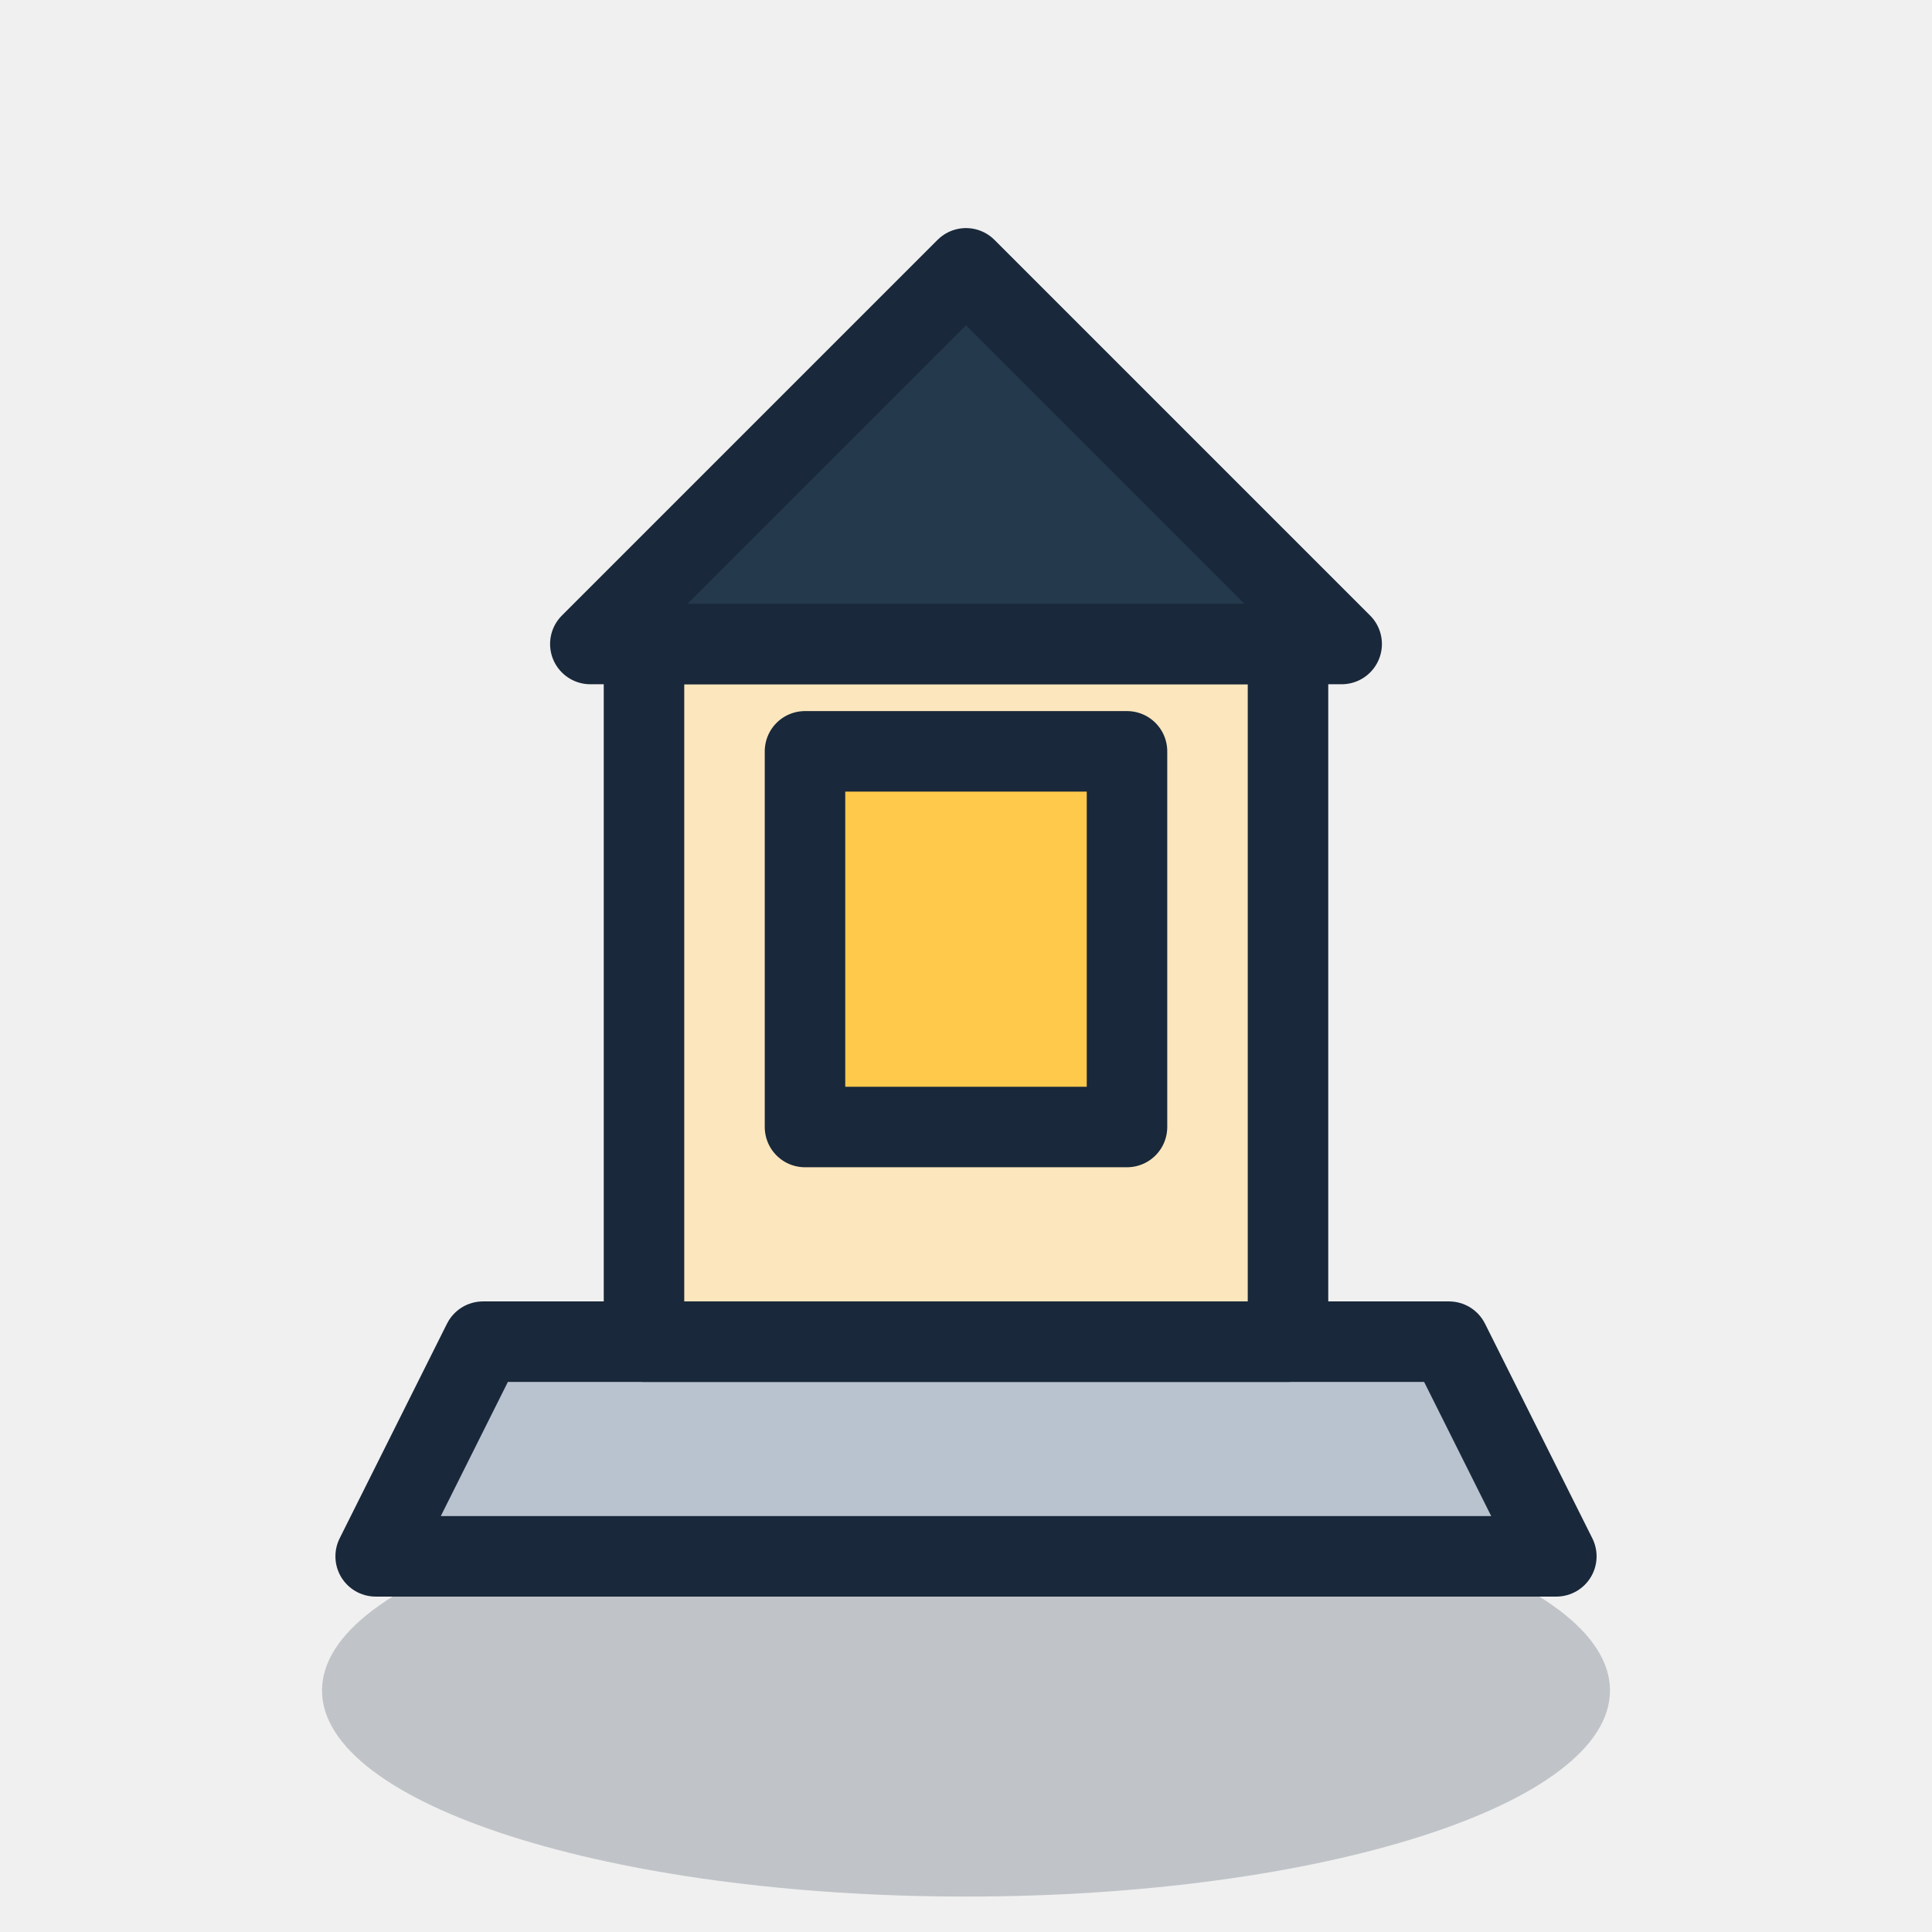
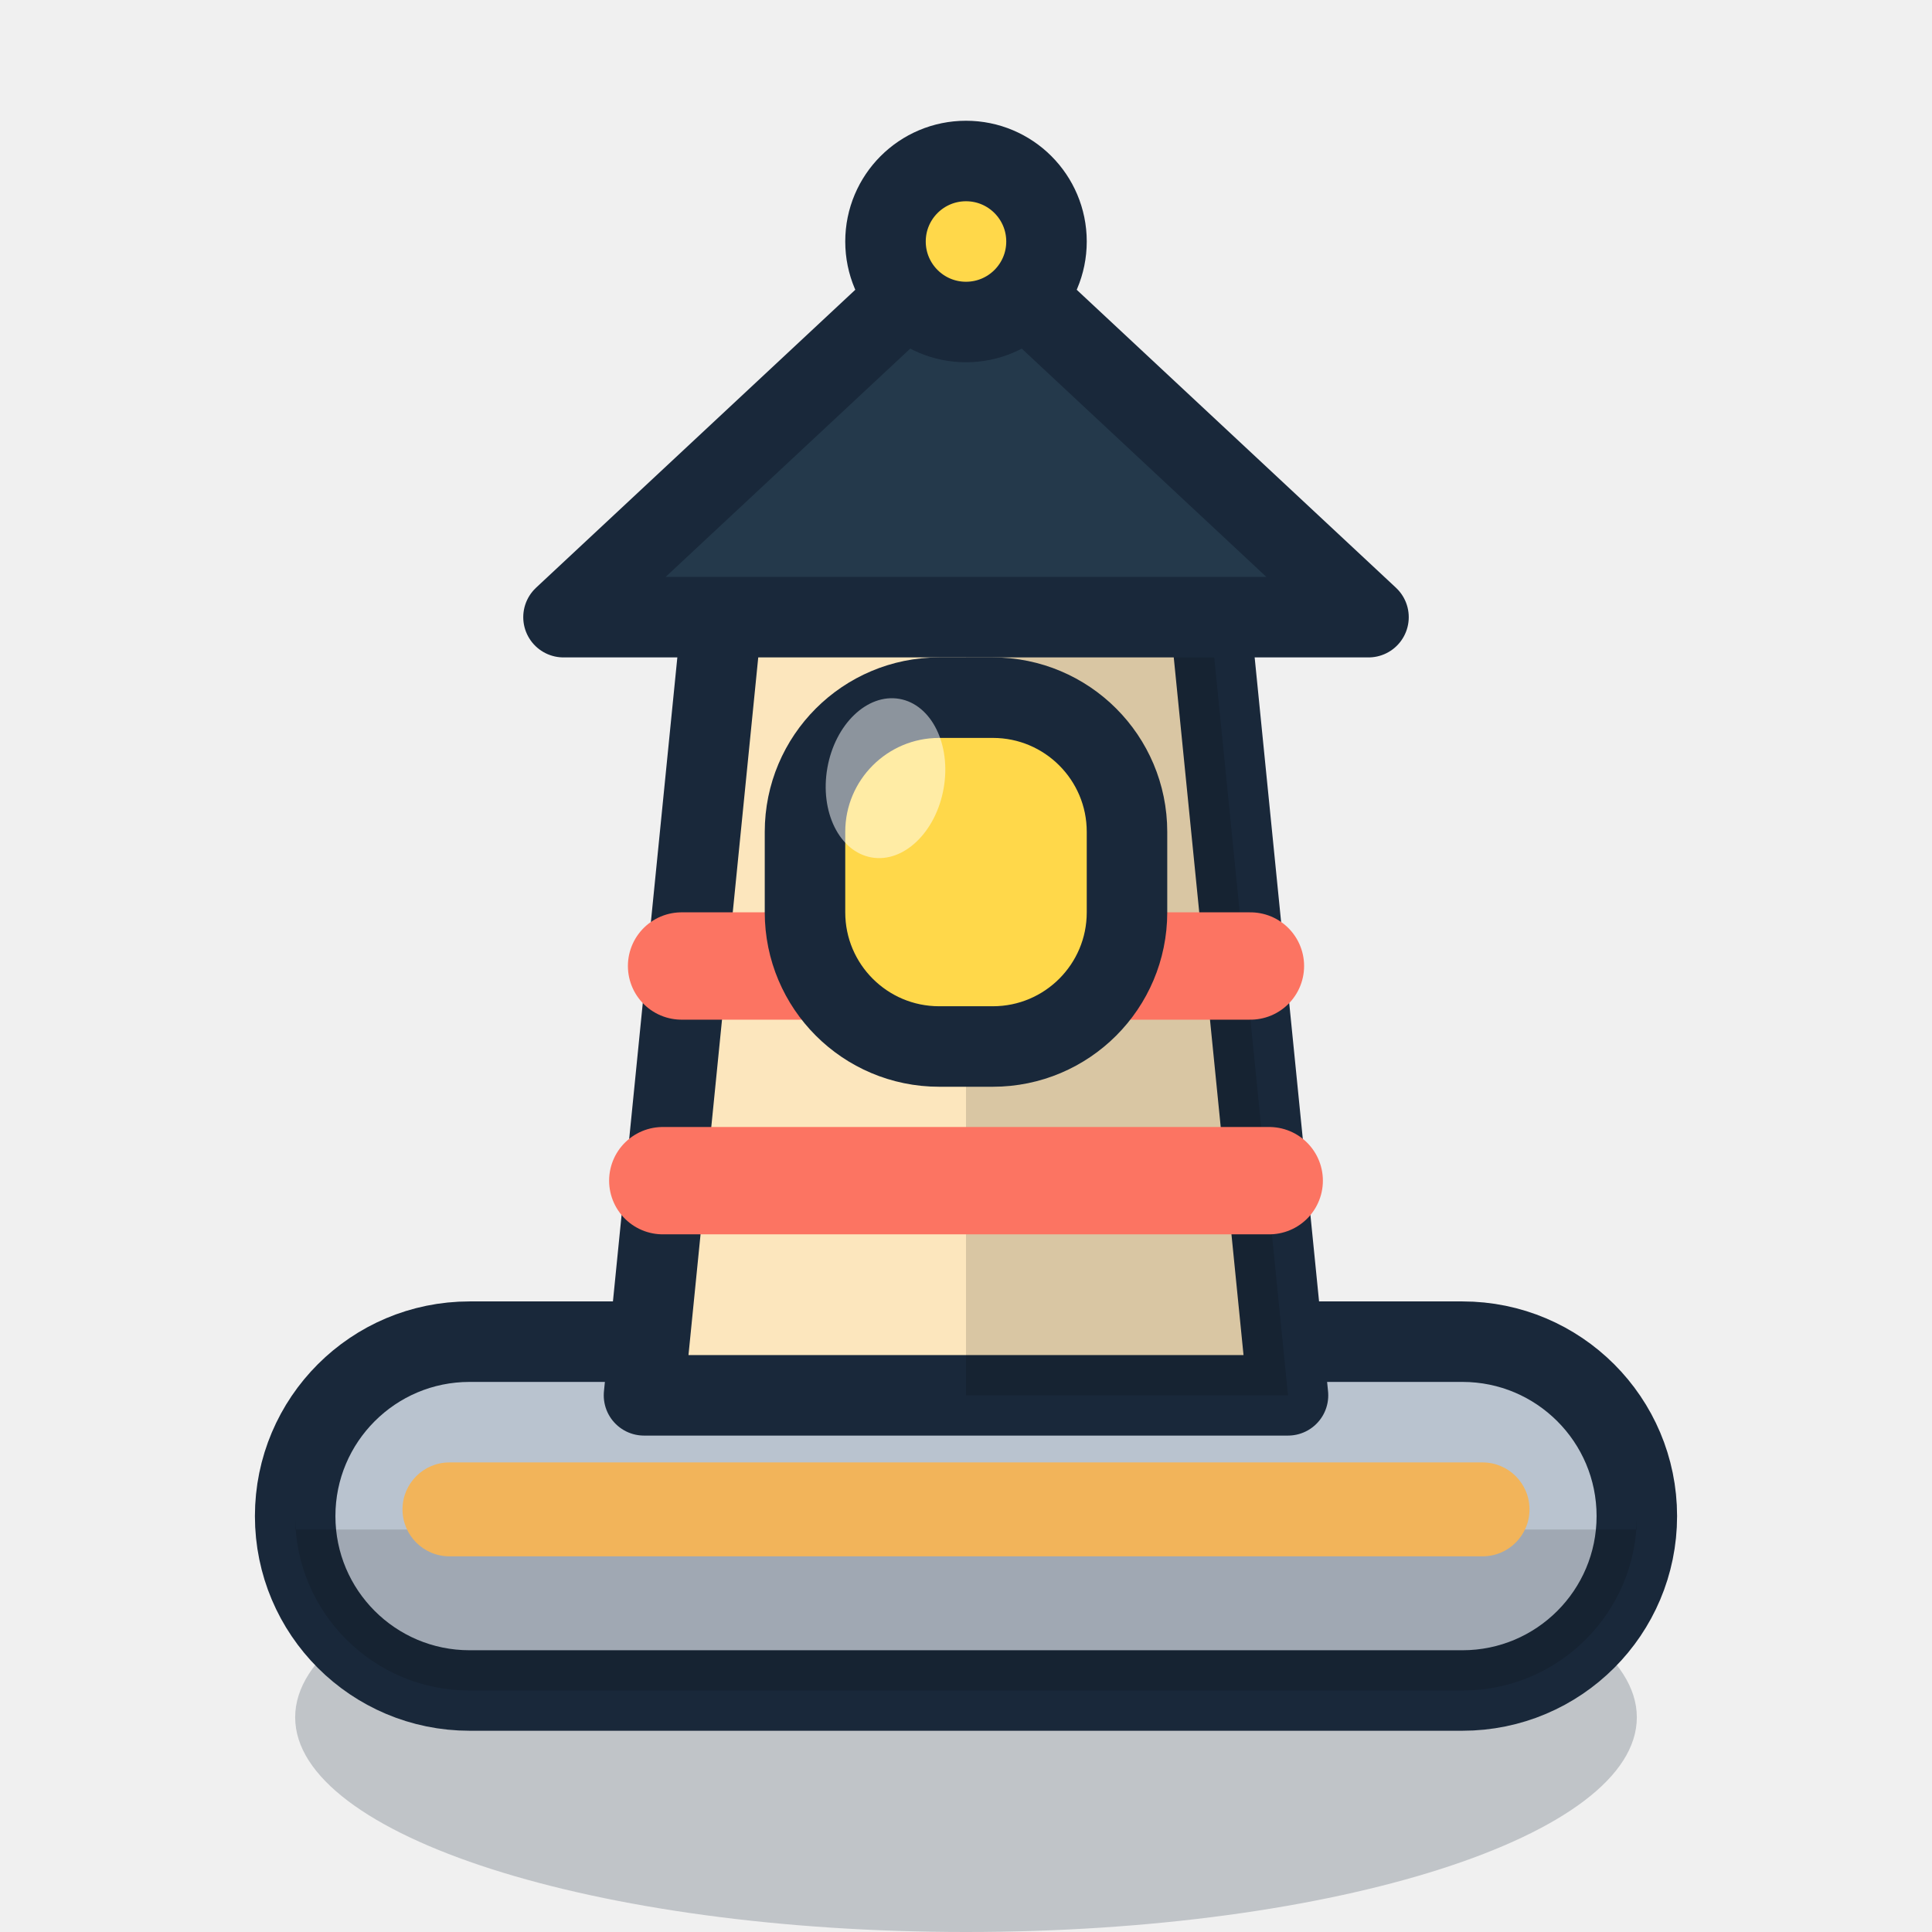
<svg xmlns="http://www.w3.org/2000/svg" viewBox="0 0 72 72" width="72" height="72" role="img">
  <g stroke="#19283A" stroke-width="3" stroke-linejoin="round" stroke-linecap="round">
-     <ellipse cx="36" cy="63" rx="24" ry="7.68" fill="#19283A" opacity="0.22" stroke="none" />
-     <path d="M14 58 L18 50 H54 L58 58 Z" fill="#B9C3CF" />
-     <path d="M24 50 V24 H48 V50 Z" fill="#FCE6BD" />
-     <rect x="30" y="28" width="12" height="14" fill="#FFC94B" />
-     <path d="M22 24 L36 10 L50 24 Z" fill="#24394B" />
+     <ellipse cx="36" cy="64" rx="25" ry="8" fill="#19283A" opacity="0.22" stroke="none" />
+     <rect x="11" y="50" width="50" height="13" rx="6.5" fill="#B9C3CF" />
+     <path d="M11 57 H61 V56.5 a6.5 6.5 0 0 1 -6.5 6.5 H17.5 a6.5 6.5 0 0 1 -6.5 -6.5 Z" fill="#000" opacity="0.14" stroke="none" />
+     <rect x="15" y="54.5" width="42" height="3.5" rx="1.75" fill="#F2B45A" stroke="none" />
+     <g transform="translate(0 0)">
+       <path d="M24 52 L27 22 H45 L48 52 Z" fill="#FCE6BD" />
+       <path d="M36 22 H45 L48 52 H36 Z" fill="#000" opacity="0.14" stroke="none" />
+       <path d="M25.4 36 H46.6 M24.7 44 H47.3" stroke="#FC7462" stroke-width="4" />
+       <rect x="30" y="26" width="12" height="13" rx="5" fill="#FFD84A" />
+       <ellipse cx="33" cy="29" rx="2.2" ry="3" fill="#fff" opacity="0.5" stroke="none" transform="rotate(10 33 29)" />
+       <path d="M21 23 L36 9 L51 23 Z" fill="#24394B" />
+       <circle cx="36" cy="9" r="3" fill="#FFD84A" />
+     </g>
  </g>
</svg>
